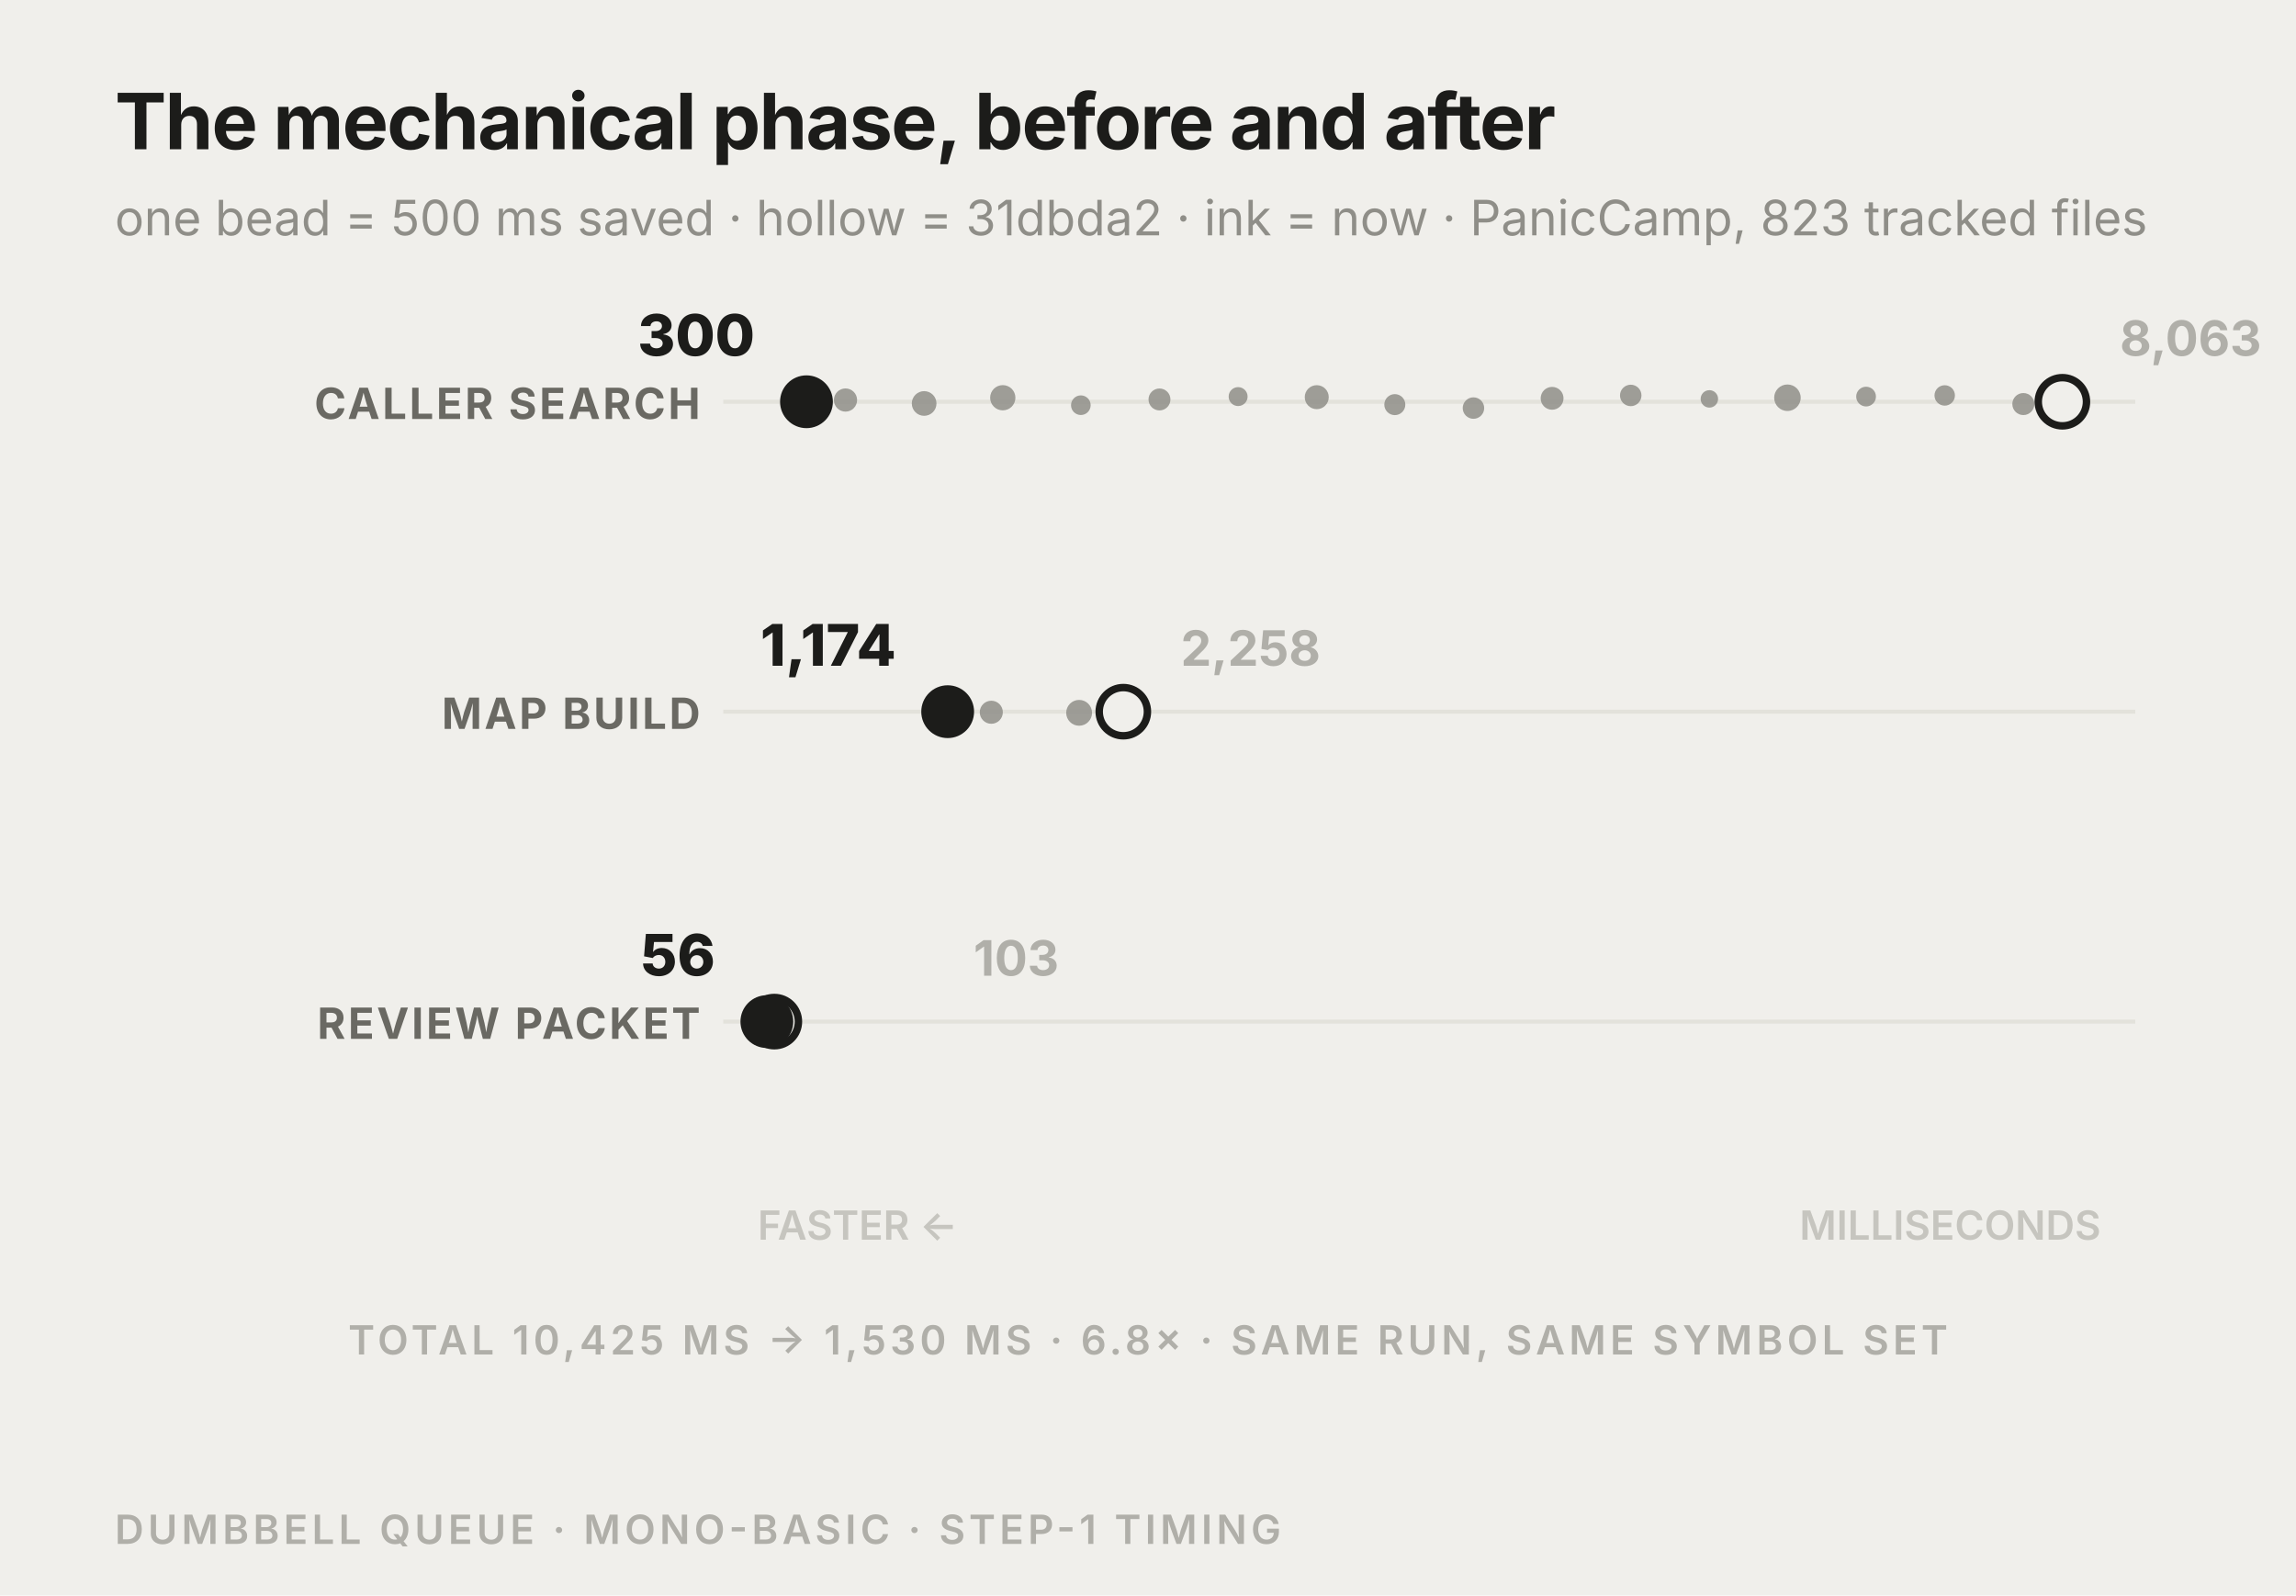
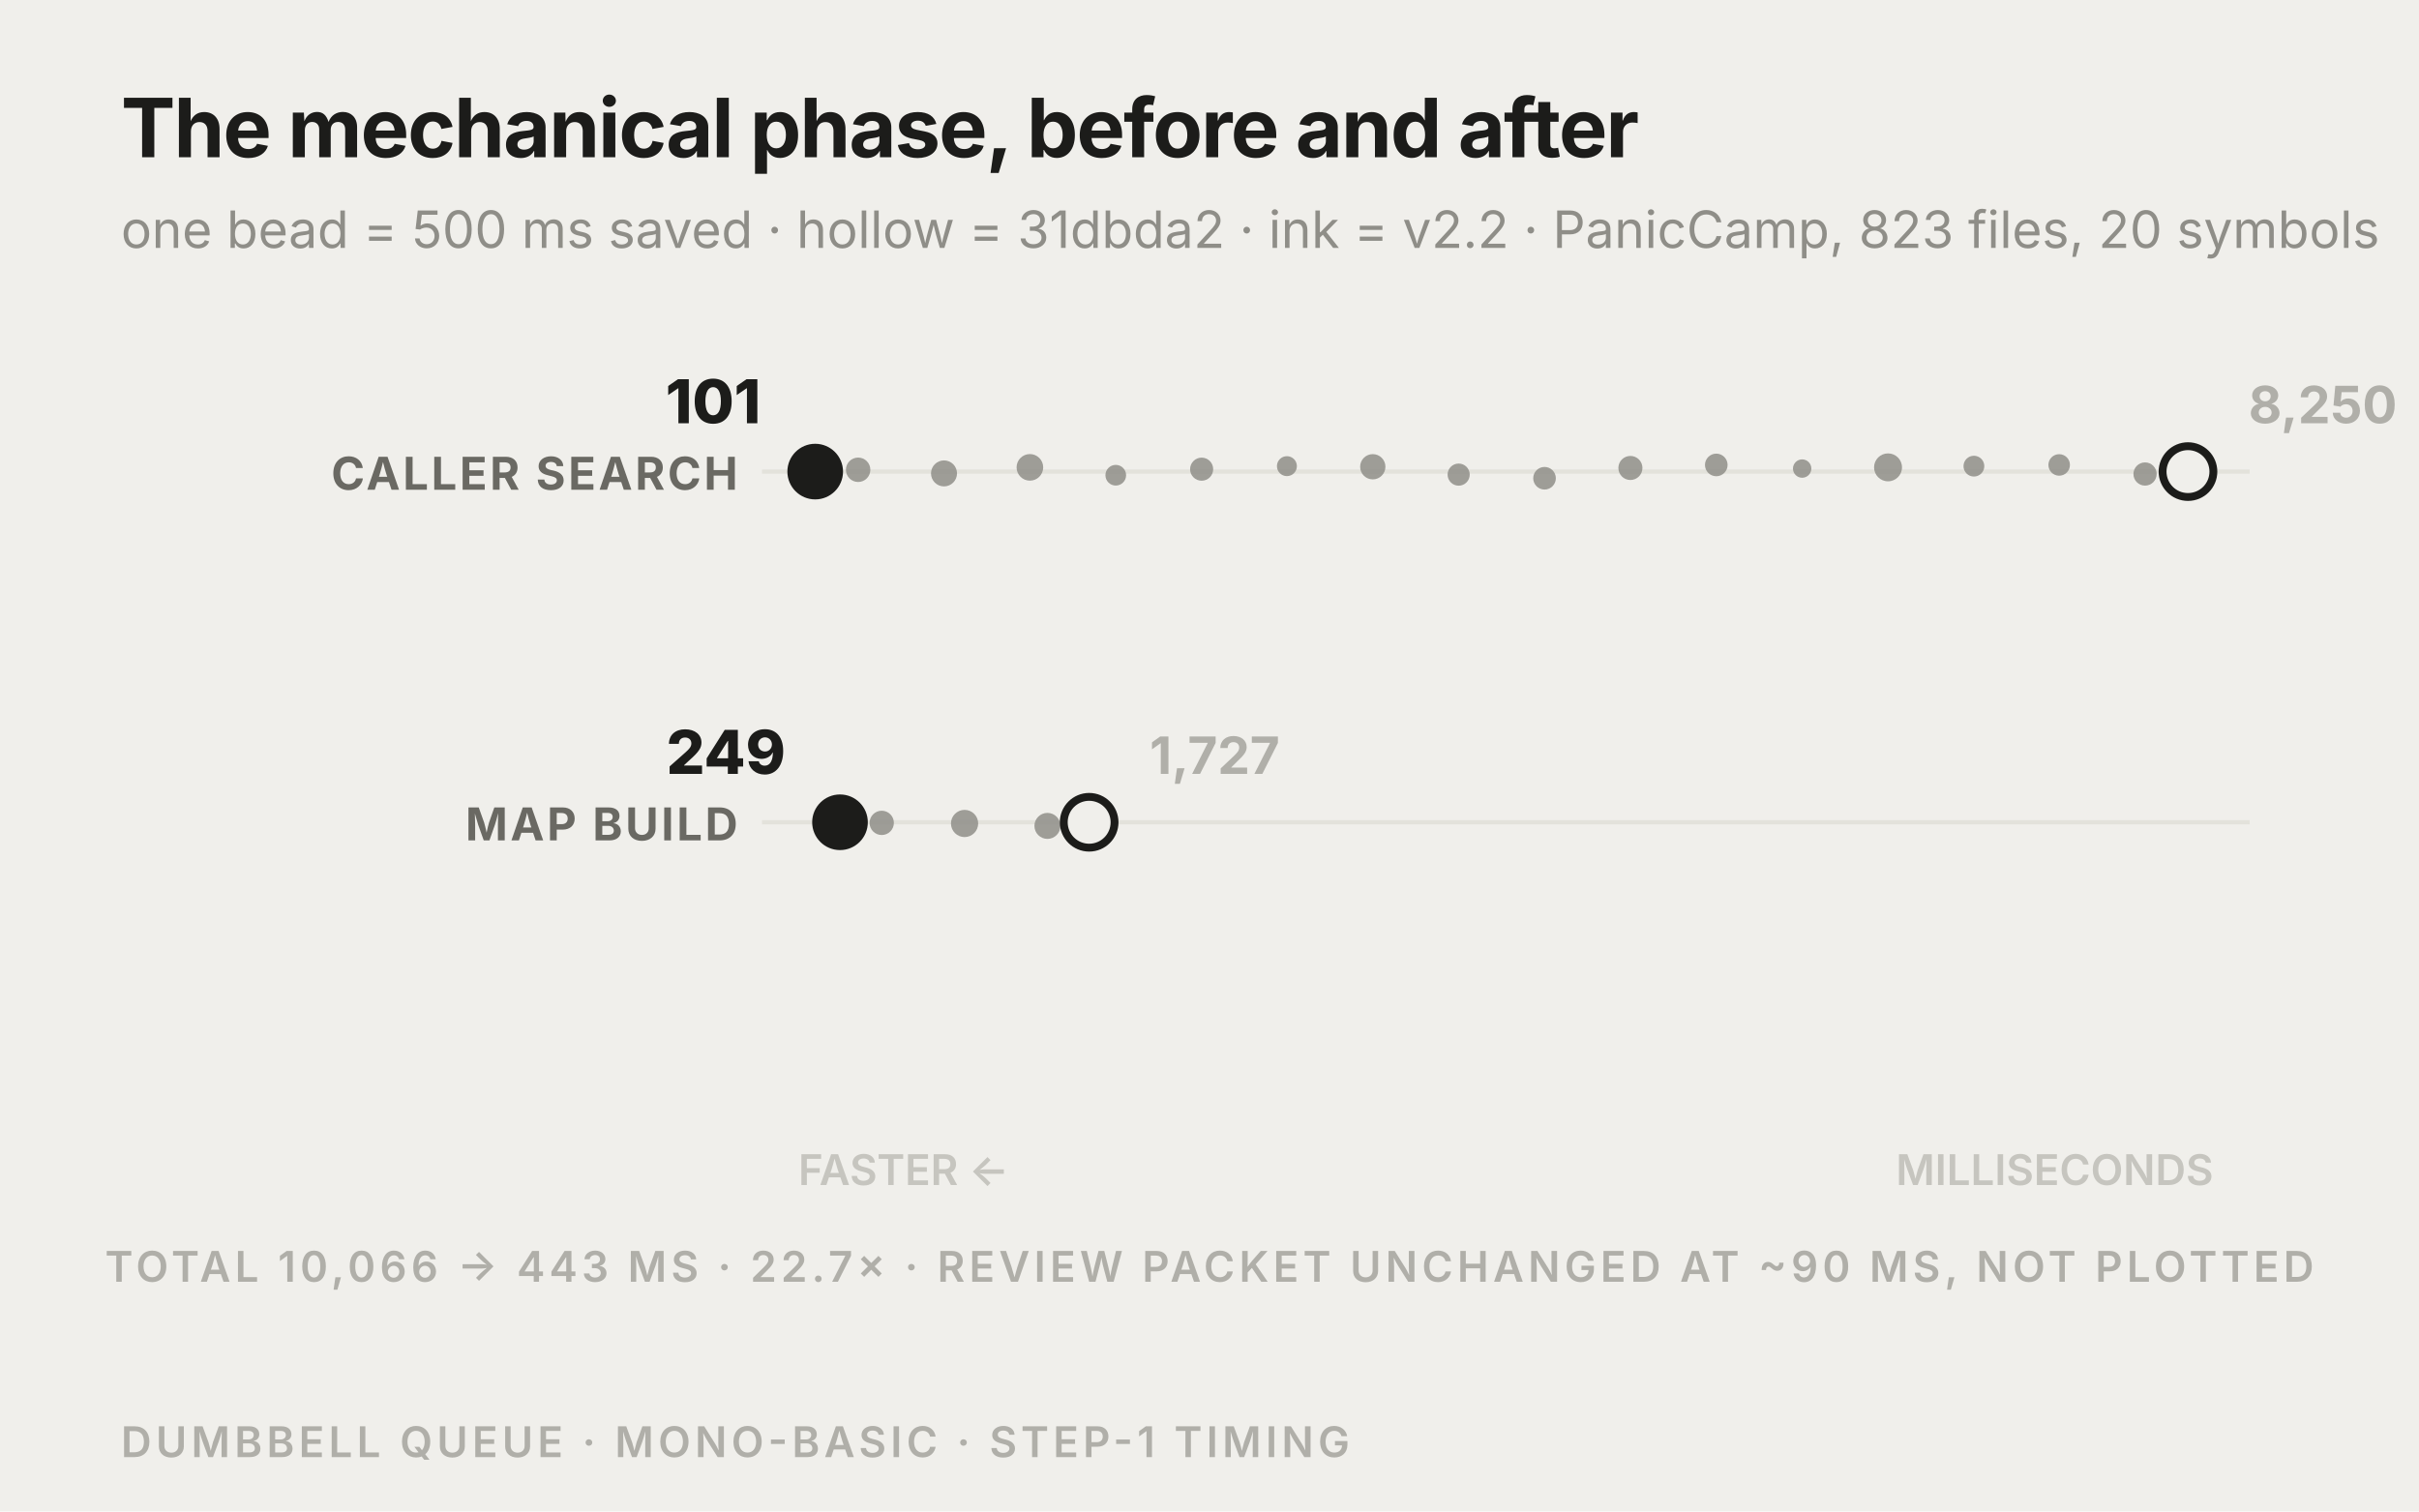
- <svg xmlns="http://www.w3.org/2000/svg" viewBox="0 0 400 278" width="400" height="278" font-family="Inter,-apple-system,Helvetica Neue,Arial,sans-serif">
+ <svg xmlns="http://www.w3.org/2000/svg" viewBox="0 0 400 250" width="400" height="250" font-family="Inter,-apple-system,Helvetica Neue,Arial,sans-serif">
  <style>
  text{font-family:Inter,-apple-system,'Helvetica Neue',Arial,sans-serif}
</style>
-   <rect x="0" y="0" width="400" height="278" fill="#F0EFEB" />
+   <rect x="0" y="0" width="400" height="250" fill="#F0EFEB" />
  <text x="20" y="26" font-size="13.5" font-weight="700" fill="#1C1C1A" letter-spacing="-.02em">The mechanical phase, before and after</text>
-   <text x="20" y="41" font-size="8.5" fill="#8F8E88">one bead = 500 ms saved · hollow = 31dbda2 · ink = now · PanicCamp, 823 tracked files</text>
+   <text x="20" y="41" font-size="8.5" fill="#8F8E88">one bead = 500 ms saved · hollow = 31dbda2 · ink = v2.2 · PanicCamp, 823 files, 20 symbols</text>
  <g transform="translate(0,26)">
-     <text x="122" y="47" font-size="7.5" font-weight="700" fill="#6A6963" text-anchor="end" letter-spacing=".06em">CALLER SEARCH</text>
-     <line x1="126" y1="44" x2="372" y2="44" stroke="#E3E2DB" stroke-width="0.7" />
-     <circle cx="147.3" cy="43.7" r="2.02" fill="#8F8E88" opacity="0.85" />
-     <circle cx="161.0" cy="44.3" r="2.15" fill="#8F8E88" opacity="0.85" />
-     <circle cx="174.7" cy="43.3" r="2.20" fill="#8F8E88" opacity="0.85" />
-     <circle cx="188.3" cy="44.6" r="1.71" fill="#8F8E88" opacity="0.85" />
-     <circle cx="202.0" cy="43.6" r="1.91" fill="#8F8E88" opacity="0.85" />
-     <circle cx="215.7" cy="43.1" r="1.65" fill="#8F8E88" opacity="0.85" />
-     <circle cx="229.4" cy="43.2" r="2.09" fill="#8F8E88" opacity="0.85" />
-     <circle cx="243.0" cy="44.5" r="1.83" fill="#8F8E88" opacity="0.85" />
-     <circle cx="256.7" cy="45.1" r="1.87" fill="#8F8E88" opacity="0.85" />
-     <circle cx="270.4" cy="43.4" r="1.99" fill="#8F8E88" opacity="0.85" />
-     <circle cx="284.1" cy="42.9" r="1.87" fill="#8F8E88" opacity="0.85" />
-     <circle cx="297.8" cy="43.5" r="1.52" fill="#8F8E88" opacity="0.85" />
-     <circle cx="311.4" cy="43.3" r="2.31" fill="#8F8E88" opacity="0.85" />
-     <circle cx="325.1" cy="43.1" r="1.72" fill="#8F8E88" opacity="0.85" />
-     <circle cx="338.8" cy="42.9" r="1.78" fill="#8F8E88" opacity="0.85" />
-     <circle cx="352.5" cy="44.4" r="1.92" fill="#8F8E88" opacity="0.85" />
-     <circle cx="359.3" cy="44" r="4.2" fill="#F0EFEB" stroke="#1C1C1A" stroke-width="1.3" />
-     <circle cx="140.5" cy="44" r="4.6" fill="#1C1C1A" />
-     <text x="369.3" y="36" font-size="8.5" font-weight="700" fill="#B0AFA9">8,063</text>
-     <text x="131.5" y="36" font-size="10" font-weight="800" fill="#1C1C1A" text-anchor="end">300</text>
-     <text x="122" y="101" font-size="7.5" font-weight="700" fill="#6A6963" text-anchor="end" letter-spacing=".06em">MAP BUILD</text>
-     <line x1="126" y1="98" x2="372" y2="98" stroke="#E3E2DB" stroke-width="0.7" />
-     <circle cx="172.7" cy="98.1" r="2.01" fill="#8F8E88" opacity="0.85" />
-     <circle cx="188.0" cy="98.2" r="2.25" fill="#8F8E88" opacity="0.85" />
-     <circle cx="195.7" cy="98" r="4.2" fill="#F0EFEB" stroke="#1C1C1A" stroke-width="1.3" />
-     <circle cx="165.1" cy="98" r="4.6" fill="#1C1C1A" />
-     <text x="205.7" y="90" font-size="8.5" font-weight="700" fill="#B0AFA9">2,258</text>
-     <text x="156.1" y="90" font-size="10" font-weight="800" fill="#1C1C1A" text-anchor="end">1,174</text>
-     <text x="122" y="155" font-size="7.5" font-weight="700" fill="#6A6963" text-anchor="end" letter-spacing=".06em">REVIEW PACKET</text>
-     <line x1="126" y1="152" x2="372" y2="152" stroke="#E3E2DB" stroke-width="0.7" />
-     <circle cx="134.9" cy="152" r="4.2" fill="#F0EFEB" stroke="#1C1C1A" stroke-width="1.3" />
-     <circle cx="133.6" cy="152" r="4.6" fill="#1C1C1A" />
-     <text x="169.6" y="144" font-size="8.5" font-weight="700" fill="#B0AFA9">103</text>
-     <text x="124.6" y="144" font-size="10" font-weight="800" fill="#1C1C1A" text-anchor="end">56</text>
-     <text x="132" y="190" font-size="7" font-weight="600" fill="#C6C5BF">FASTER ←</text>
-     <text x="366" y="190" font-size="7" font-weight="600" fill="#C6C5BF" text-anchor="end">MILLISECONDS</text>
-     <text x="200" y="210" font-size="7" font-weight="600" fill="#B0AFA9" text-anchor="middle" letter-spacing=".1em">TOTAL 10,425 MS → 1,530 MS · 6.8× · SAME RUN, SAME SYMBOL SET</text>
+     <text x="122" y="55" font-size="7.5" font-weight="700" fill="#6A6963" text-anchor="end" letter-spacing=".06em">CALLER SEARCH</text>
+     <line x1="126" y1="52" x2="372" y2="52" stroke="#E3E2DB" stroke-width="0.7" />
+     <circle cx="141.9" cy="51.7" r="2.02" fill="#8F8E88" opacity="0.85" />
+     <circle cx="156.1" cy="52.3" r="2.15" fill="#8F8E88" opacity="0.85" />
+     <circle cx="170.3" cy="51.3" r="2.20" fill="#8F8E88" opacity="0.85" />
+     <circle cx="184.5" cy="52.6" r="1.71" fill="#8F8E88" opacity="0.85" />
+     <circle cx="198.7" cy="51.6" r="1.91" fill="#8F8E88" opacity="0.85" />
+     <circle cx="212.8" cy="51.1" r="1.65" fill="#8F8E88" opacity="0.85" />
+     <circle cx="227.0" cy="51.2" r="2.09" fill="#8F8E88" opacity="0.85" />
+     <circle cx="241.2" cy="52.5" r="1.83" fill="#8F8E88" opacity="0.85" />
+     <circle cx="255.4" cy="53.1" r="1.87" fill="#8F8E88" opacity="0.85" />
+     <circle cx="269.6" cy="51.4" r="1.99" fill="#8F8E88" opacity="0.85" />
+     <circle cx="283.8" cy="50.9" r="1.87" fill="#8F8E88" opacity="0.85" />
+     <circle cx="298.0" cy="51.5" r="1.52" fill="#8F8E88" opacity="0.85" />
+     <circle cx="312.2" cy="51.3" r="2.31" fill="#8F8E88" opacity="0.85" />
+     <circle cx="326.4" cy="51.1" r="1.72" fill="#8F8E88" opacity="0.85" />
+     <circle cx="340.5" cy="50.9" r="1.78" fill="#8F8E88" opacity="0.85" />
+     <circle cx="354.7" cy="52.4" r="1.92" fill="#8F8E88" opacity="0.85" />
+     <circle cx="361.8" cy="52" r="4.2" fill="#F0EFEB" stroke="#1C1C1A" stroke-width="1.3" />
+     <circle cx="134.8" cy="52" r="4.6" fill="#1C1C1A" />
+     <text x="371.8" y="44" font-size="8.5" font-weight="700" fill="#B0AFA9">8,250</text>
+     <text x="125.8" y="44" font-size="10" font-weight="800" fill="#1C1C1A" text-anchor="end">101</text>
+     <text x="122" y="113" font-size="7.5" font-weight="700" fill="#6A6963" text-anchor="end" letter-spacing=".06em">MAP BUILD</text>
+     <line x1="126" y1="110" x2="372" y2="110" stroke="#E3E2DB" stroke-width="0.7" />
+     <circle cx="145.8" cy="110.1" r="2.01" fill="#8F8E88" opacity="0.85" />
+     <circle cx="159.5" cy="110.2" r="2.25" fill="#8F8E88" opacity="0.85" />
+     <circle cx="173.2" cy="110.6" r="2.15" fill="#8F8E88" opacity="0.85" />
+     <circle cx="180.1" cy="110" r="4.2" fill="#F0EFEB" stroke="#1C1C1A" stroke-width="1.3" />
+     <circle cx="138.9" cy="110" r="4.6" fill="#1C1C1A" />
+     <text x="190.1" y="102" font-size="8.5" font-weight="700" fill="#B0AFA9">1,727</text>
+     <text x="129.9" y="102" font-size="10" font-weight="800" fill="#1C1C1A" text-anchor="end">249</text>
+     <text x="132" y="170" font-size="7" font-weight="600" fill="#C6C5BF">FASTER ←</text>
+     <text x="366" y="170" font-size="7" font-weight="600" fill="#C6C5BF" text-anchor="end">MILLISECONDS</text>
+     <text x="200" y="186" font-size="7" font-weight="600" fill="#B0AFA9" text-anchor="middle" letter-spacing=".1em">TOTAL 10,066 → 443 MS · 22.7× · REVIEW PACKET UNCHANGED AT ~90 MS, NOT PLOTTED</text>
  </g>
-   <text x="20" y="269" font-size="7" font-weight="600" fill="#B0AFA9" letter-spacing=".1em">DUMBBELL QUEUE · MONO-BASIC · STEP-1 TIMING</text>
+   <text x="20" y="241" font-size="7" font-weight="600" fill="#B0AFA9" letter-spacing=".1em">DUMBBELL QUEUE · MONO-BASIC · STEP-1 TIMING</text>
</svg>
